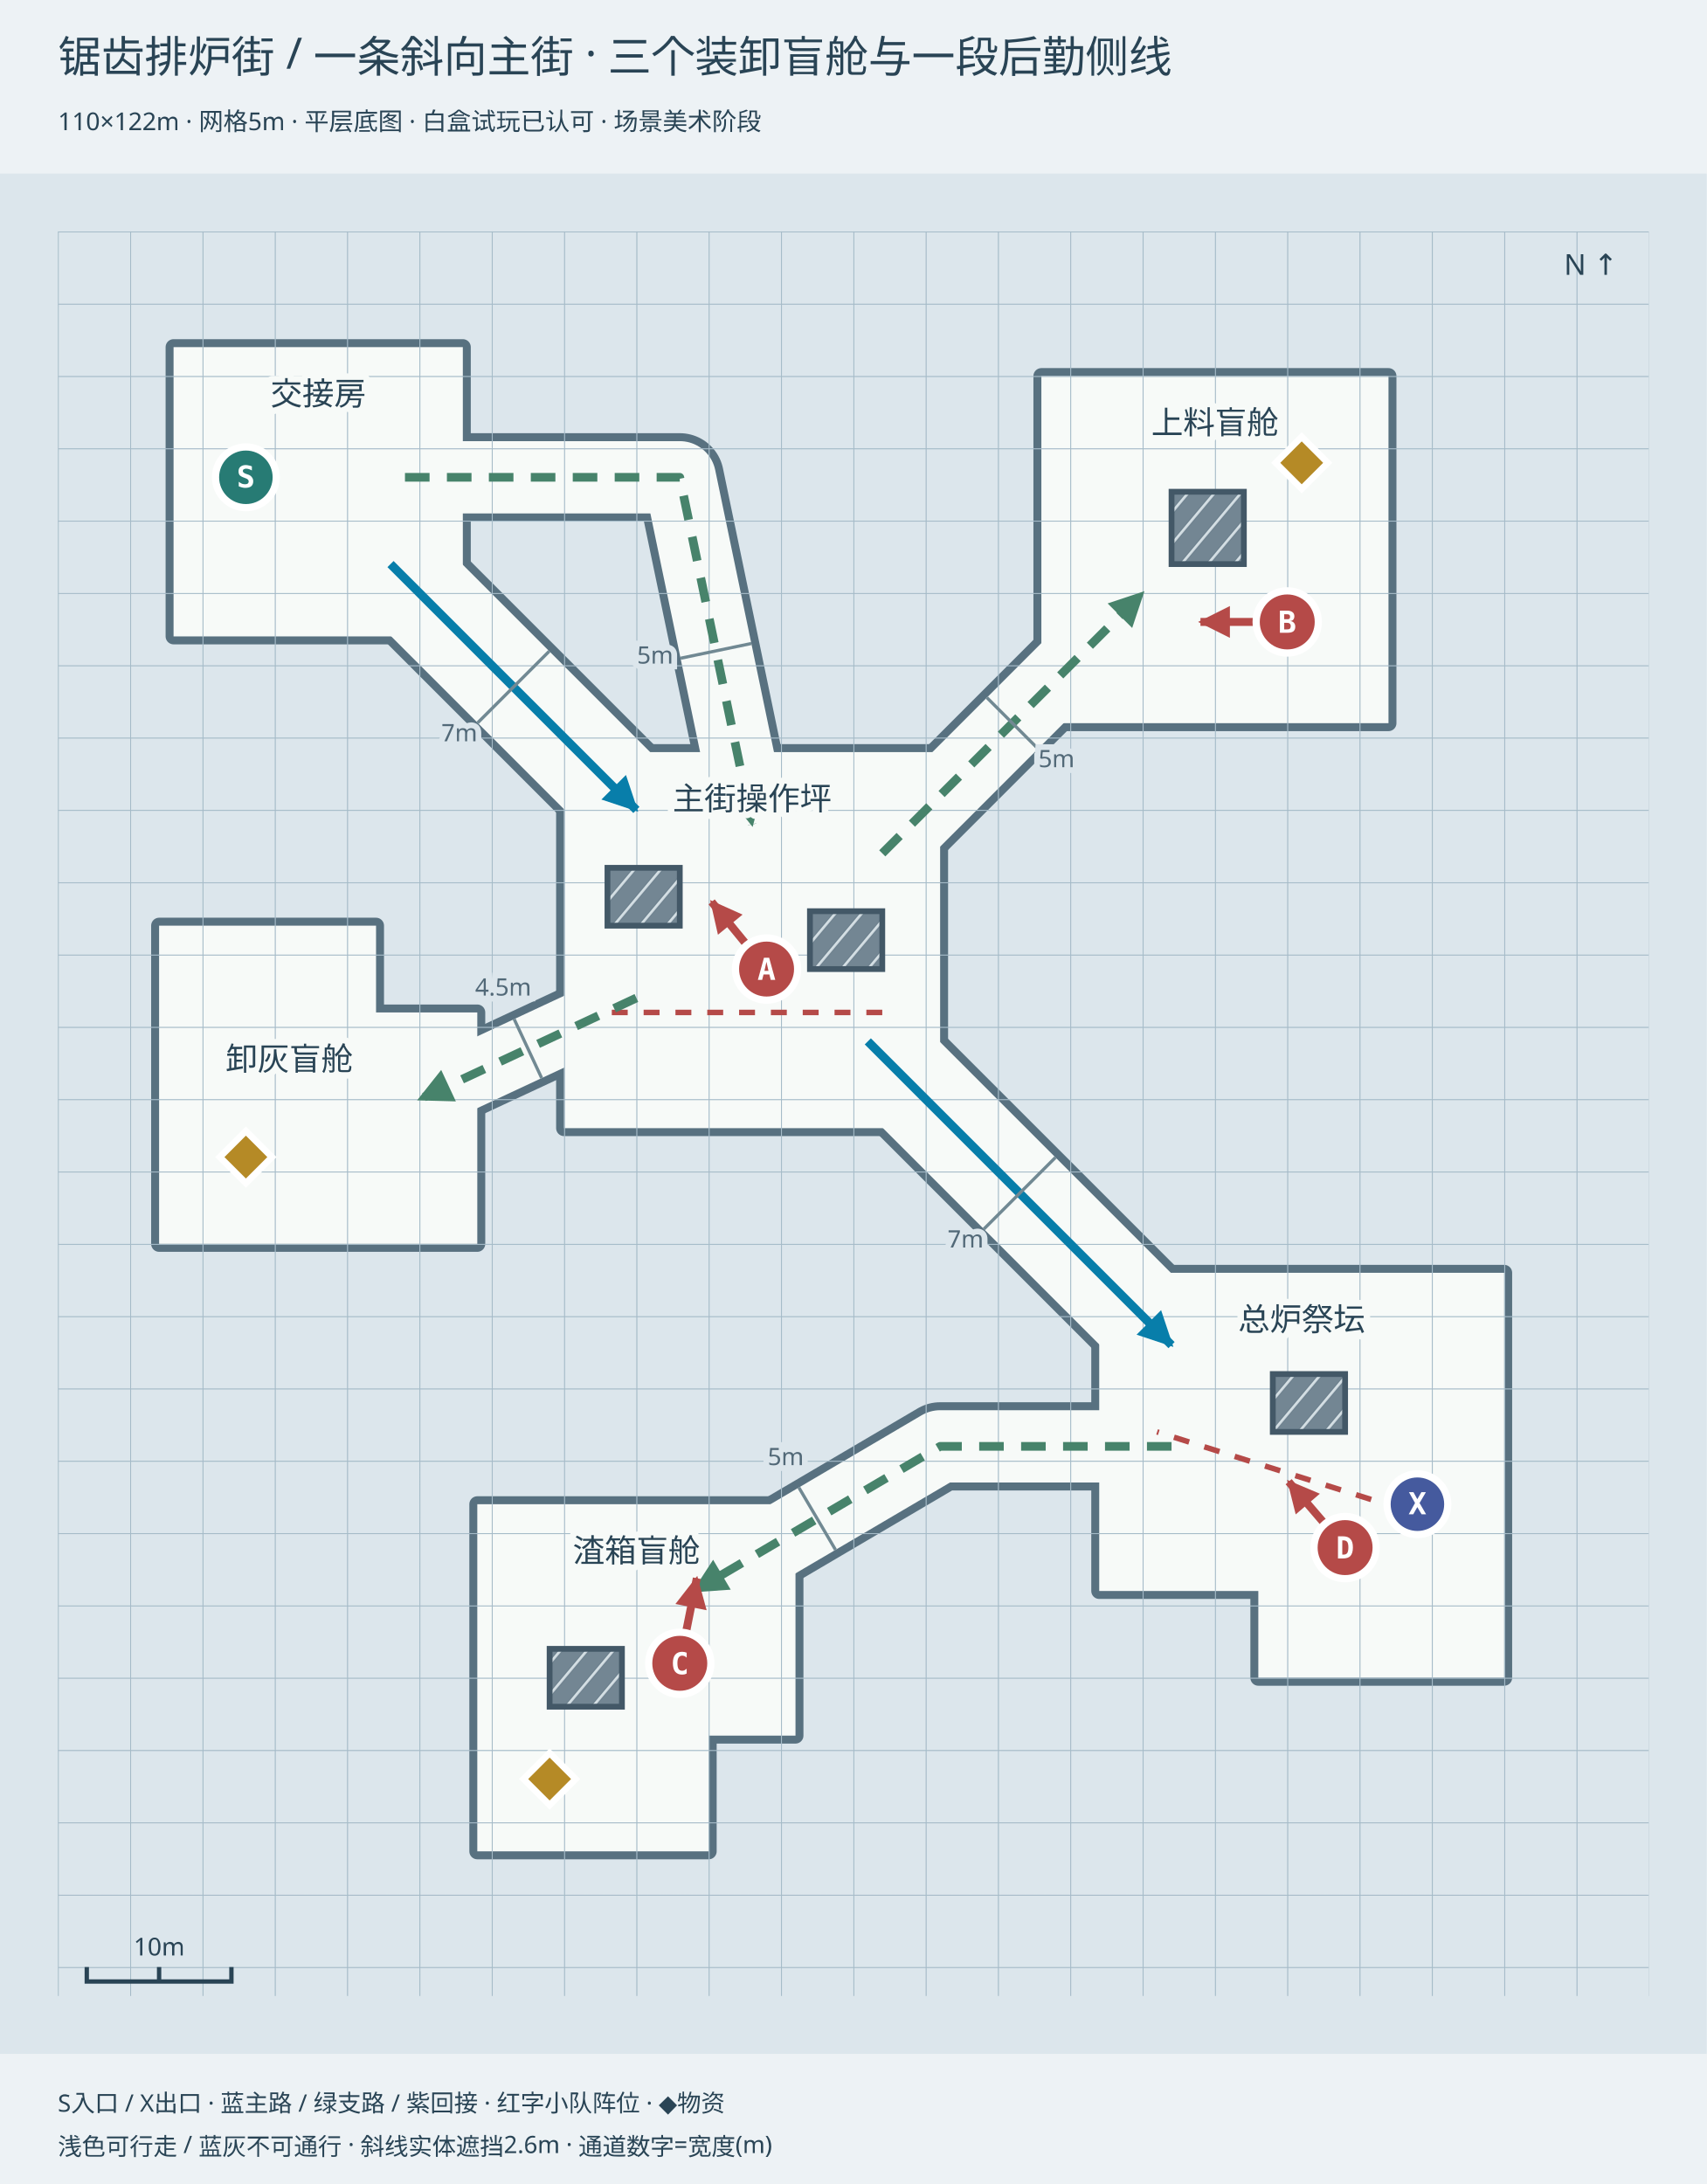
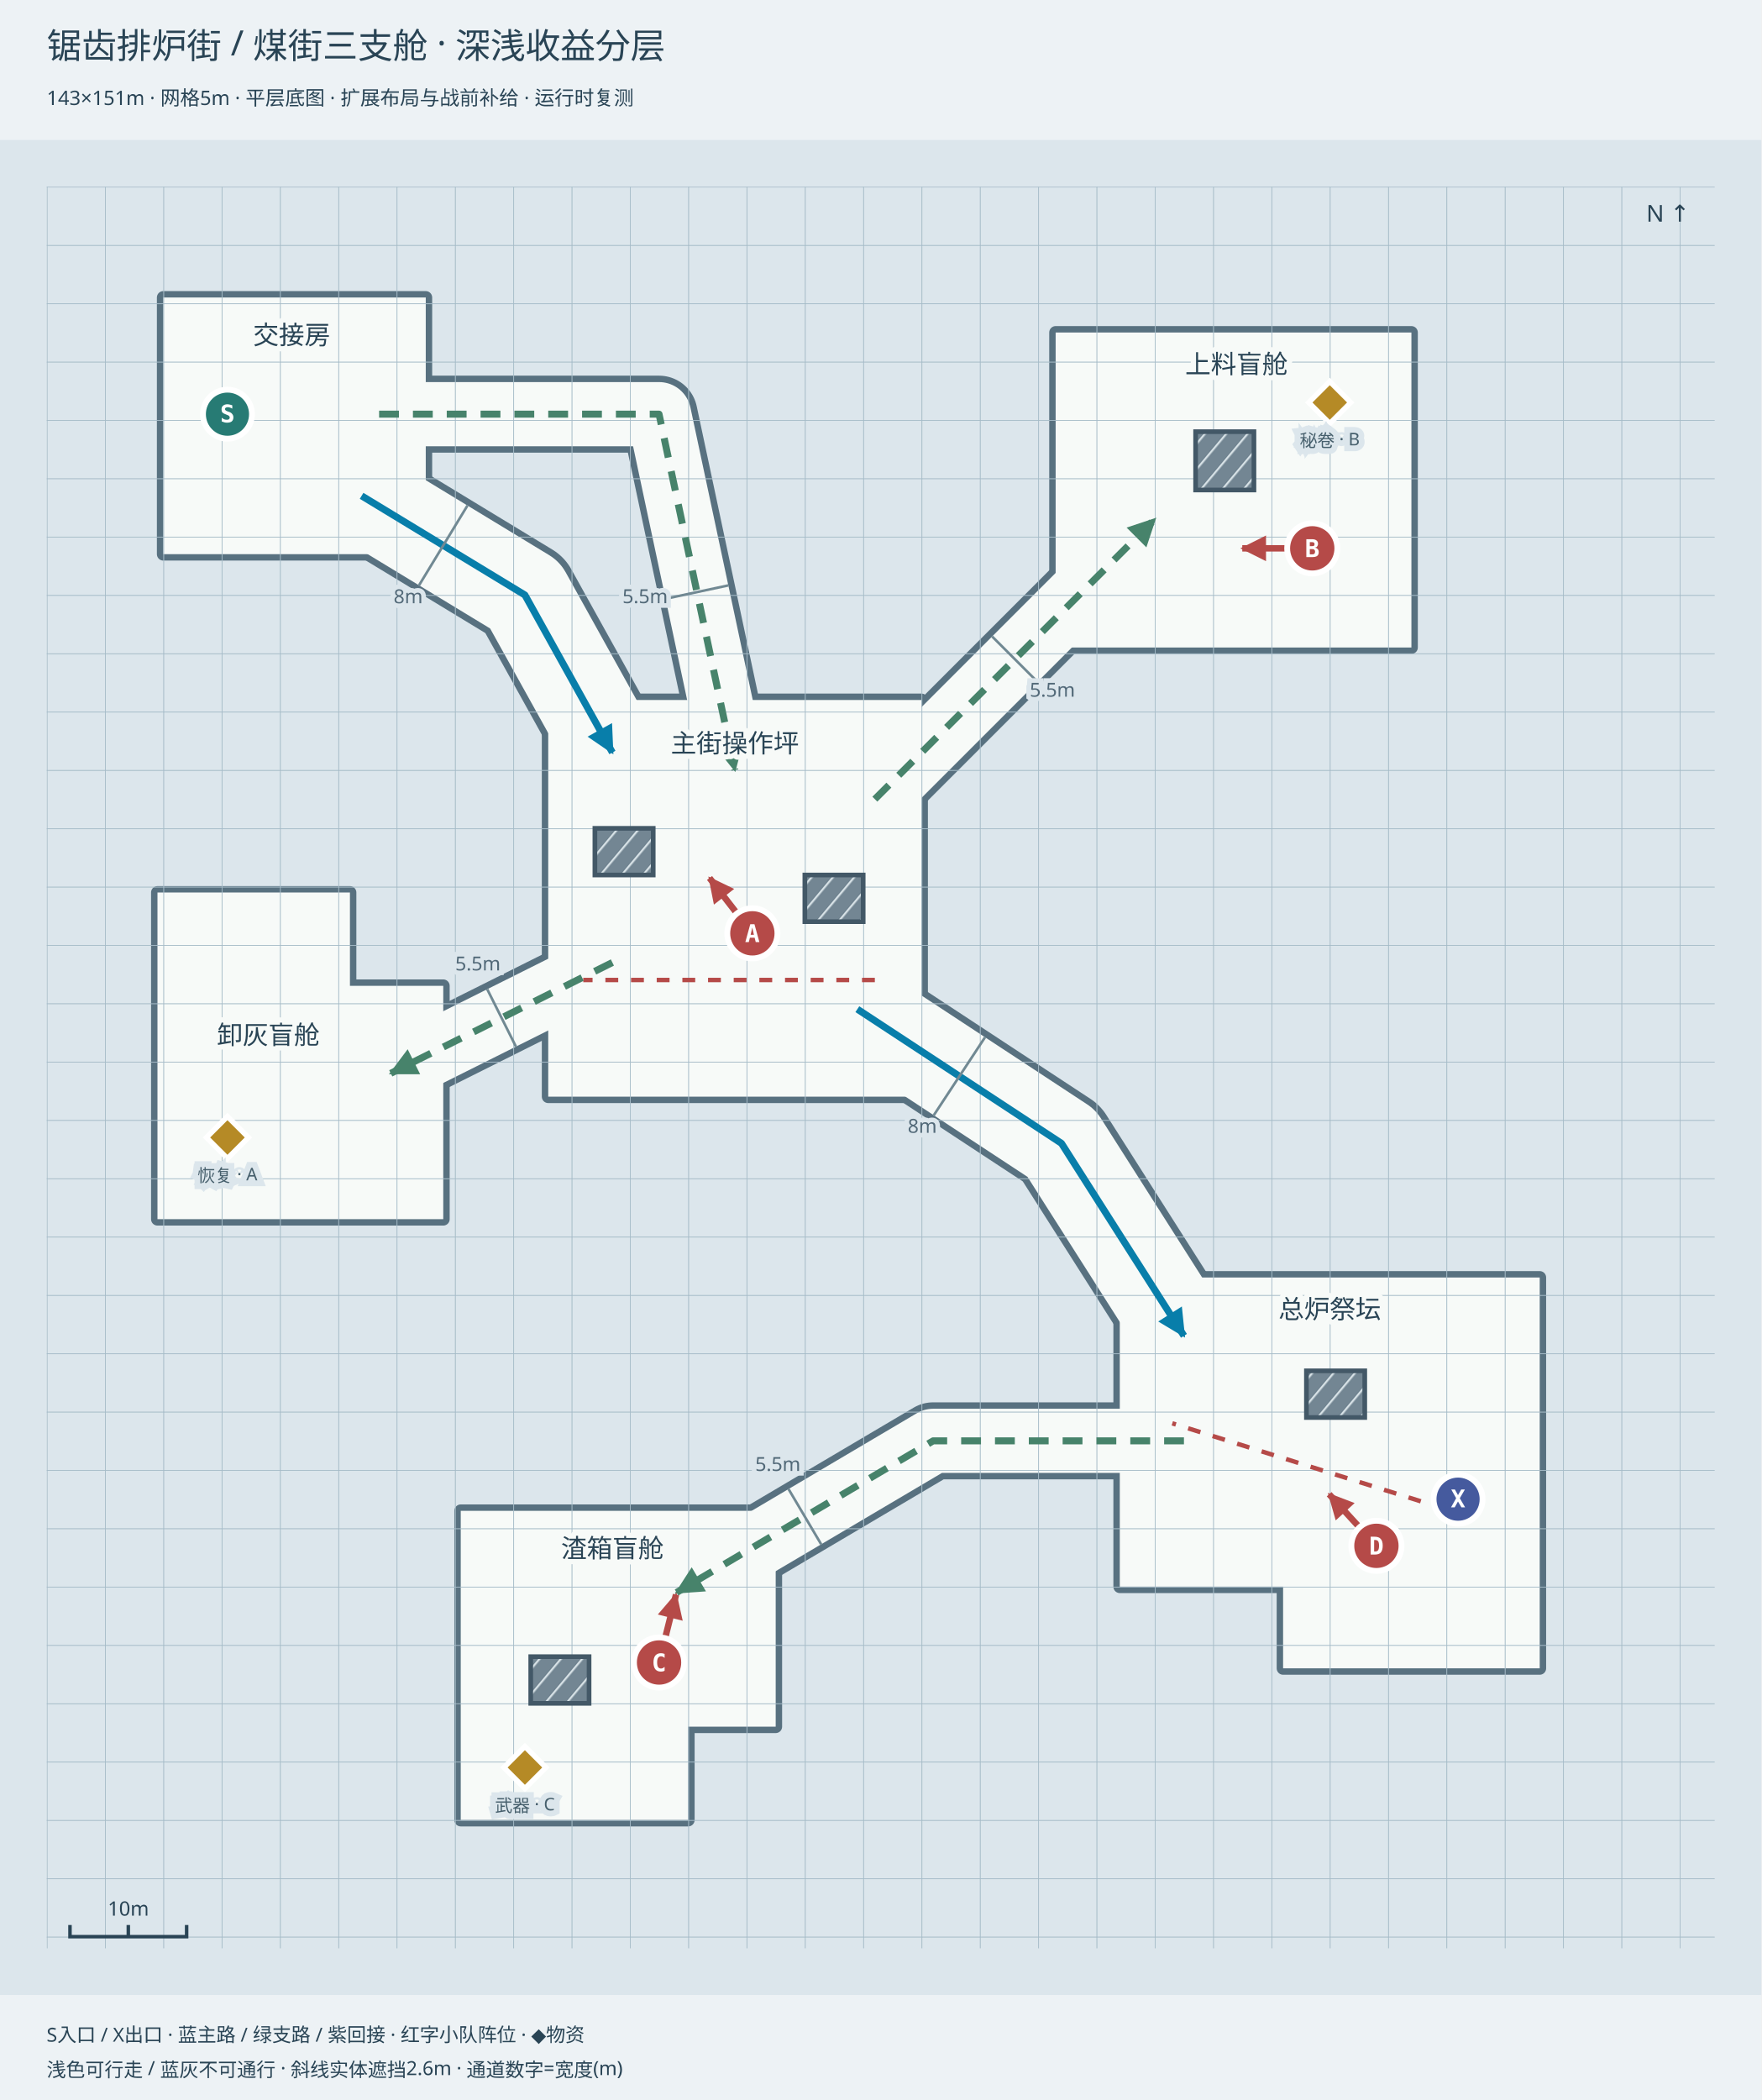
- <svg xmlns="http://www.w3.org/2000/svg" viewBox="0 0 118 151" role="img">
-   <rect width="118" height="151" fill="#edf2f5" />
-   <text style="text-anchor:start" x="4" y="5" font-family="Microsoft YaHei,sans-serif" font-size="3" fill="#294455">锯齿排炉街 / 一条斜向主街 · 三个装卸盲舱与一段后勤侧线</text>
-   <text style="text-anchor:start" x="4" y="9" font-family="Microsoft YaHei,sans-serif" font-size="1.7" fill="#526978">110×122m · 网格5m · 平层底图 · 白盒试玩已认可 · 场景美术阶段</text>
+ <svg xmlns="http://www.w3.org/2000/svg" viewBox="0 0 151 180" role="img">
+   <rect width="151" height="180" fill="#edf2f5" />
+   <text style="text-anchor:start" x="4" y="5" font-family="Microsoft YaHei,sans-serif" font-size="3" fill="#294455">锯齿排炉街 / 煤街三支舱 · 深浅收益分层</text>
+   <text style="text-anchor:start" x="4" y="9" font-family="Microsoft YaHei,sans-serif" font-size="1.7" fill="#526978">143×151m · 网格5m · 平层底图 · 扩展布局与战前补给 · 运行时复测</text>
  <g transform="translate(0 12)">
    <defs>
      <pattern id="inferno-2-grid" width="5" height="5" patternUnits="userSpaceOnUse">
        <path d="M5 0H0V5" fill="none" stroke="#a5bbc8" stroke-width=".13" />
      </pattern>
      <pattern id="inferno-2-hatch" width="1.4" height="1.4" patternUnits="userSpaceOnUse" patternTransform="rotate(40)">
        <rect width="1.4" height="1.4" fill="#738693" />
        <path d="M0 0V1.4" stroke="#d1dce1" stroke-width=".35" />
      </pattern>
      <marker id="inferno-2-main" markerWidth="4" markerHeight="4" refX="3.7" refY="2" orient="auto" markerUnits="strokeWidth">
        <path d="M0 0L4 2 0 4" fill="#087eaa" />
      </marker>
      <marker id="inferno-2-optional" markerWidth="4" markerHeight="4" refX="3.7" refY="2" orient="auto" markerUnits="strokeWidth">
        <path d="M0 0L4 2 0 4" fill="#47836b" />
      </marker>
      <marker id="inferno-2-return" markerWidth="4" markerHeight="4" refX="3.7" refY="2" orient="auto" markerUnits="strokeWidth">
        <path d="M0 0L4 2 0 4" fill="#825d98" />
      </marker>
      <marker id="inferno-2-threat" markerWidth="4" markerHeight="4" refX="3.7" refY="2" orient="auto" markerUnits="strokeWidth">
        <path d="M0 0L4 2 0 4" fill="#b54a48" />
      </marker>
    </defs>
    <style>text{font-family:'Microsoft YaHei','PingFang SC',sans-serif;fill:#294455;text-anchor:middle;pointer-events:none}.room-label{paint-order:stroke;stroke:#f7faf8;stroke-width:.9;stroke-linejoin:round}.dim{fill:#526978;paint-order:stroke;stroke:#dce6ec;stroke-width:.8}.portal{fill:white;font-family:Consolas,monospace;font-weight:bold}.note{fill:#465f6c;paint-order:stroke;stroke:#dce6ec;stroke-width:1}</style>
-     <rect width="118" height="130" fill="#dce6ec" />
+     <rect width="151" height="159" fill="#dce6ec" />
    <g transform="translate(4 4)">
-       <polyline points="23,23 40,40" fill="none" stroke="#587180" stroke-width="8.1" stroke-linecap="round" stroke-linejoin="round" />
-       <polyline points="56,56 77,77" fill="none" stroke="#587180" stroke-width="8.1" stroke-linecap="round" stroke-linejoin="round" />
-       <polyline points="24,17 43,17 48,41" fill="none" stroke="#587180" stroke-width="6.1" stroke-linecap="round" stroke-linejoin="round" />
-       <polyline points="40,53 25,60" fill="none" stroke="#587180" stroke-width="5.6" stroke-linecap="round" stroke-linejoin="round" />
-       <polyline points="57,43 75,25" fill="none" stroke="#587180" stroke-width="6.1" stroke-linecap="round" stroke-linejoin="round" />
-       <polyline points="77,84 61,84 44,94" fill="none" stroke="#587180" stroke-width="6.1" stroke-linecap="round" stroke-linejoin="round" />
-       <polygon points="8,8 28,8 28,28 8,28" fill="#587180" stroke="#587180" stroke-width="1.1" stroke-linejoin="round" />
-       <polygon points="35,36 61,36 61,62 35,62" fill="#587180" stroke="#587180" stroke-width="1.1" stroke-linejoin="round" />
-       <polygon points="7,48 22,48 22,54 29,54 29,70 7,70" fill="#587180" stroke="#587180" stroke-width="1.1" stroke-linejoin="round" />
-       <polygon points="68,10 92,10 92,34 68,34" fill="#587180" stroke="#587180" stroke-width="1.1" stroke-linejoin="round" />
-       <polygon points="29,88 51,88 51,104 45,104 45,112 29,112" fill="#587180" stroke="#587180" stroke-width="1.1" stroke-linejoin="round" />
-       <polygon points="72,72 100,72 100,100 83,100 83,94 72,94" fill="#587180" stroke="#587180" stroke-width="1.1" stroke-linejoin="round" />
-       <polyline points="23,23 40,40" fill="none" stroke="#f7faf8" stroke-width="7" stroke-linecap="round" stroke-linejoin="round" />
-       <polyline points="56,56 77,77" fill="none" stroke="#f7faf8" stroke-width="7" stroke-linecap="round" stroke-linejoin="round" />
-       <polyline points="24,17 43,17 48,41" fill="none" stroke="#f7faf8" stroke-width="5" stroke-linecap="round" stroke-linejoin="round" />
-       <polyline points="40,53 25,60" fill="none" stroke="#f7faf8" stroke-width="4.5" stroke-linecap="round" stroke-linejoin="round" />
-       <polyline points="57,43 75,25" fill="none" stroke="#f7faf8" stroke-width="5" stroke-linecap="round" stroke-linejoin="round" />
-       <polyline points="77,84 61,84 44,94" fill="none" stroke="#f7faf8" stroke-width="5" stroke-linecap="round" stroke-linejoin="round" />
-       <polygon points="8,8 28,8 28,28 8,28" fill="#f7faf8" stroke="none" stroke-width="0" stroke-linejoin="round" />
-       <polygon points="35,36 61,36 61,62 35,62" fill="#f7faf8" stroke="none" stroke-width="0" stroke-linejoin="round" />
-       <polygon points="7,48 22,48 22,54 29,54 29,70 7,70" fill="#f7faf8" stroke="none" stroke-width="0" stroke-linejoin="round" />
-       <polygon points="68,10 92,10 92,34 68,34" fill="#f7faf8" stroke="none" stroke-width="0" stroke-linejoin="round" />
-       <polygon points="29,88 51,88 51,104 45,104 45,112 29,112" fill="#f7faf8" stroke="none" stroke-width="0" stroke-linejoin="round" />
-       <polygon points="72,72 100,72 100,100 83,100 83,94 72,94" fill="#f7faf8" stroke="none" stroke-width="0" stroke-linejoin="round" />
-       <rect width="110" height="122" fill="url(#inferno-2-grid)" />
-       <polygon points="38,44 43,44 43,48 38,48" fill="url(#inferno-2-hatch)" stroke="#435867" stroke-width=".4" />
-       <polygon points="52,47 57,47 57,51 52,51" fill="url(#inferno-2-hatch)" stroke="#435867" stroke-width=".4" />
-       <polygon points="77,18 82,18 82,23 77,23" fill="url(#inferno-2-hatch)" stroke="#435867" stroke-width=".4" />
-       <polygon points="34,98 39,98 39,102 34,102" fill="url(#inferno-2-hatch)" stroke="#435867" stroke-width=".4" />
-       <polygon points="84,79 89,79 89,83 84,83" fill="url(#inferno-2-hatch)" stroke="#435867" stroke-width=".4" />
+       <polyline points="27,26.5 41,35 48.5,48.5" fill="none" stroke="#587180" stroke-width="9.1" stroke-linecap="round" stroke-linejoin="round" />
+       <polyline points="69.5,70.5 87,82 97.5,98.5" fill="none" stroke="#587180" stroke-width="9.1" stroke-linecap="round" stroke-linejoin="round" />
+       <polyline points="28.5,19.5 52.5,19.5 59,50" fill="none" stroke="#587180" stroke-width="6.6" stroke-linecap="round" stroke-linejoin="round" />
+       <polyline points="48.5,66.5 29.5,76" fill="none" stroke="#587180" stroke-width="6.6" stroke-linecap="round" stroke-linejoin="round" />
+       <polyline points="71,52.5 95,28.5" fill="none" stroke="#587180" stroke-width="6.6" stroke-linecap="round" stroke-linejoin="round" />
+       <polyline points="97.5,107.5 76,107.5 54,120.5" fill="none" stroke="#587180" stroke-width="6.6" stroke-linecap="round" stroke-linejoin="round" />
+       <polygon points="10,9.5 32.5,9.5 32.5,31.5 10,31.5" fill="#587180" stroke="#587180" stroke-width="1.1" stroke-linejoin="round" />
+       <polygon points="43,44 75,44 75,78 43,78" fill="#587180" stroke="#587180" stroke-width="1.1" stroke-linejoin="round" />
+       <polygon points="9.5,60.5 26,60.5 26,68.5 34,68.5 34,88.5 9.5,88.5" fill="#587180" stroke="#587180" stroke-width="1.1" stroke-linejoin="round" />
+       <polygon points="86.5,12.5 117,12.5 117,39.5 86.5,39.5" fill="#587180" stroke="#587180" stroke-width="1.1" stroke-linejoin="round" />
+       <polygon points="35.5,113.5 62.5,113.5 62.5,132 55,132 55,140 35.5,140" fill="#587180" stroke="#587180" stroke-width="1.1" stroke-linejoin="round" />
+       <polygon points="92,93.5 128,93.5 128,127 106,127 106,120 92,120" fill="#587180" stroke="#587180" stroke-width="1.1" stroke-linejoin="round" />
+       <polyline points="27,26.5 41,35 48.5,48.5" fill="none" stroke="#f7faf8" stroke-width="8" stroke-linecap="round" stroke-linejoin="round" />
+       <polyline points="69.5,70.5 87,82 97.5,98.5" fill="none" stroke="#f7faf8" stroke-width="8" stroke-linecap="round" stroke-linejoin="round" />
+       <polyline points="28.5,19.5 52.5,19.5 59,50" fill="none" stroke="#f7faf8" stroke-width="5.5" stroke-linecap="round" stroke-linejoin="round" />
+       <polyline points="48.5,66.5 29.5,76" fill="none" stroke="#f7faf8" stroke-width="5.5" stroke-linecap="round" stroke-linejoin="round" />
+       <polyline points="71,52.5 95,28.5" fill="none" stroke="#f7faf8" stroke-width="5.5" stroke-linecap="round" stroke-linejoin="round" />
+       <polyline points="97.5,107.5 76,107.5 54,120.5" fill="none" stroke="#f7faf8" stroke-width="5.5" stroke-linecap="round" stroke-linejoin="round" />
+       <polygon points="10,9.5 32.5,9.5 32.5,31.5 10,31.5" fill="#f7faf8" stroke="none" stroke-width="0" stroke-linejoin="round" />
+       <polygon points="43,44 75,44 75,78 43,78" fill="#f7faf8" stroke="none" stroke-width="0" stroke-linejoin="round" />
+       <polygon points="9.5,60.5 26,60.5 26,68.5 34,68.5 34,88.5 9.5,88.5" fill="#f7faf8" stroke="none" stroke-width="0" stroke-linejoin="round" />
+       <polygon points="86.5,12.5 117,12.5 117,39.5 86.5,39.5" fill="#f7faf8" stroke="none" stroke-width="0" stroke-linejoin="round" />
+       <polygon points="35.5,113.5 62.5,113.5 62.5,132 55,132 55,140 35.5,140" fill="#f7faf8" stroke="none" stroke-width="0" stroke-linejoin="round" />
+       <polygon points="92,93.5 128,93.5 128,127 106,127 106,120 92,120" fill="#f7faf8" stroke="none" stroke-width="0" stroke-linejoin="round" />
+       <rect width="143" height="151" fill="url(#inferno-2-grid)" />
+       <polygon points="47,55 52,55 52,59 47,59" fill="url(#inferno-2-hatch)" stroke="#435867" stroke-width=".4" />
+       <polygon points="65,59 70,59 70,63 65,63" fill="url(#inferno-2-hatch)" stroke="#435867" stroke-width=".4" />
+       <polygon points="98.5,21 103.5,21 103.5,26 98.5,26" fill="url(#inferno-2-hatch)" stroke="#435867" stroke-width=".4" />
+       <polygon points="41.5,126 46.5,126 46.5,130 41.5,130" fill="url(#inferno-2-hatch)" stroke="#435867" stroke-width=".4" />
+       <polygon points="108,101.5 113,101.5 113,105.5 108,105.5" fill="url(#inferno-2-hatch)" stroke="#435867" stroke-width=".4" />
      <g data-layer="sightlines">
        <g>
-           <line x1="57" y1="54" x2="38" y2="54" stroke="#b54a48" stroke-width=".38" stroke-dasharray="1.1 1.1" />
+           <line x1="71" y1="68" x2="46" y2="68" stroke="#b54a48" stroke-width=".38" stroke-dasharray="1.1 1.1" />
        </g>
        <g>
-           <line x1="95" y1="89" x2="76" y2="83" stroke="#b54a48" stroke-width=".38" stroke-dasharray="1.1 1.1" />
+           <line x1="122" y1="114" x2="96.5" y2="106" stroke="#b54a48" stroke-width=".38" stroke-dasharray="1.1 1.1" />
        </g>
      </g>
      <g data-layer="routes">
-         <polyline points="23,23 40,40" fill="none" stroke="#087eaa" stroke-width="0.6" stroke-dasharray="none" stroke-linejoin="round" marker-end="url(#inferno-2-main)" />
-         <polyline points="56,56 77,77" fill="none" stroke="#087eaa" stroke-width="0.6" stroke-dasharray="none" stroke-linejoin="round" marker-end="url(#inferno-2-main)" />
-         <polyline points="24,17 43,17 48,41" fill="none" stroke="#47836b" stroke-width="0.6" stroke-dasharray="1.7 1.2" stroke-linejoin="round" marker-end="url(#inferno-2-optional)" />
-         <polyline points="40,53 25,60" fill="none" stroke="#47836b" stroke-width="0.6" stroke-dasharray="1.7 1.2" stroke-linejoin="round" marker-end="url(#inferno-2-optional)" />
-         <polyline points="57,43 75,25" fill="none" stroke="#47836b" stroke-width="0.6" stroke-dasharray="1.7 1.2" stroke-linejoin="round" marker-end="url(#inferno-2-optional)" />
-         <polyline points="77,84 61,84 44,94" fill="none" stroke="#47836b" stroke-width="0.6" stroke-dasharray="1.7 1.2" stroke-linejoin="round" marker-end="url(#inferno-2-optional)" />
+         <polyline points="27,26.5 41,35 48.5,48.5" fill="none" stroke="#087eaa" stroke-width="0.6" stroke-dasharray="none" stroke-linejoin="round" marker-end="url(#inferno-2-main)" />
+         <polyline points="69.5,70.5 87,82 97.5,98.5" fill="none" stroke="#087eaa" stroke-width="0.6" stroke-dasharray="none" stroke-linejoin="round" marker-end="url(#inferno-2-main)" />
+         <polyline points="28.5,19.5 52.5,19.5 59,50" fill="none" stroke="#47836b" stroke-width="0.6" stroke-dasharray="1.7 1.2" stroke-linejoin="round" marker-end="url(#inferno-2-optional)" />
+         <polyline points="48.5,66.5 29.5,76" fill="none" stroke="#47836b" stroke-width="0.6" stroke-dasharray="1.7 1.2" stroke-linejoin="round" marker-end="url(#inferno-2-optional)" />
+         <polyline points="71,52.5 95,28.5" fill="none" stroke="#47836b" stroke-width="0.6" stroke-dasharray="1.7 1.2" stroke-linejoin="round" marker-end="url(#inferno-2-optional)" />
+         <polyline points="97.5,107.5 76,107.5 54,120.5" fill="none" stroke="#47836b" stroke-width="0.6" stroke-dasharray="1.7 1.2" stroke-linejoin="round" marker-end="url(#inferno-2-optional)" />
      </g>
      <g data-layer="dimensions">
        <g>
-           <line x1="33.975" y1="29.025" x2="29.025" y2="33.975" stroke="#718993" stroke-width=".22" />
-           <text x="27.752" y="35.248" class="dim" font-size="1.65">7m</text>
+           <line x1="36.076" y1="27.331" x2="31.924" y2="34.169" stroke="#718993" stroke-width=".22" />
+           <text x="30.99" y="35.708" class="dim" font-size="1.65">8m</text>
        </g>
        <g>
-           <line x1="68.975" y1="64.025" x2="64.025" y2="68.975" stroke="#718993" stroke-width=".22" />
-           <text x="62.752" y="70.248" class="dim" font-size="1.65">7m</text>
+           <line x1="80.447" y1="72.907" x2="76.053" y2="79.593" stroke="#718993" stroke-width=".22" />
+           <text x="75.065" y="81.097" class="dim" font-size="1.65">8m</text>
        </g>
        <g>
-           <line x1="47.947" y1="28.49" x2="43.053" y2="29.51" stroke="#718993" stroke-width=".22" />
-           <text x="41.29" y="29.877" class="dim" font-size="1.65">5m</text>
+           <line x1="58.44" y1="34.177" x2="53.06" y2="35.323" stroke="#718993" stroke-width=".22" />
+           <text x="51.3" y="35.698" class="dim" font-size="1.65">5.5m</text>
        </g>
        <g>
-           <line x1="33.451" y1="58.539" x2="31.549" y2="54.461" stroke="#718993" stroke-width=".22" />
-           <text x="30.787" y="52.83" class="dim" font-size="1.65">4.5m</text>
+           <line x1="40.23" y1="73.71" x2="37.77" y2="68.79" stroke="#718993" stroke-width=".22" />
+           <text x="36.965" y="67.18" class="dim" font-size="1.65">5.5m</text>
        </g>
        <g>
-           <line x1="64.232" y1="32.232" x2="67.768" y2="35.768" stroke="#718993" stroke-width=".22" />
-           <text x="69.041" y="37.041" class="dim" font-size="1.65">5m</text>
+           <line x1="81.055" y1="38.555" x2="84.945" y2="42.445" stroke="#718993" stroke-width=".22" />
+           <text x="86.217" y="43.717" class="dim" font-size="1.65">5.5m</text>
        </g>
        <g>
-           <line x1="53.768" y1="91.155" x2="51.232" y2="86.845" stroke="#718993" stroke-width=".22" />
-           <text x="50.32" y="85.294" class="dim" font-size="1.65">5m</text>
+           <line x1="66.399" y1="116.368" x2="63.601" y2="111.632" stroke="#718993" stroke-width=".22" />
+           <text x="62.685" y="110.083" class="dim" font-size="1.65">5.5m</text>
        </g>
      </g>
      <g data-layer="labels">
-         <text x="18" y="12" class="room-label" font-size="2.2">交接房</text>
-         <text x="48" y="40" class="room-label" font-size="2.2">主街操作坪</text>
-         <text x="16" y="58" class="room-label" font-size="2.2">卸灰盲舱</text>
-         <text x="80" y="14" class="room-label" font-size="2.2">上料盲舱</text>
-         <text x="40" y="92" class="room-label" font-size="2.2">渣箱盲舱</text>
-         <text x="86" y="76" class="room-label" font-size="2.2">总炉祭坛</text>
+         <text x="21" y="13.5" class="room-label" font-size="2.2">交接房</text>
+         <text x="59" y="48.5" class="room-label" font-size="2.2">主街操作坪</text>
+         <text x="19" y="73.5" class="room-label" font-size="2.2">卸灰盲舱</text>
+         <text x="102" y="16" class="room-label" font-size="2.2">上料盲舱</text>
+         <text x="48.5" y="117.5" class="room-label" font-size="2.2">渣箱盲舱</text>
+         <text x="110" y="97" class="room-label" font-size="2.2">总炉祭坛</text>
      </g>
      <g data-layer="encounters">
        <g>
-           <line x1="49" y1="51" x2="45.201" y2="46.356" stroke="#b54a48" stroke-width=".55" marker-end="url(#inferno-2-threat)" />
-           <circle cx="49" cy="51" r="2.15" fill="#b54a48" stroke="#fff" stroke-width=".5" />
-           <text x="49" y="51.75" class="portal" font-size="2.1">A</text>
+           <line x1="60.5" y1="64" x2="56.827" y2="59.256" stroke="#b54a48" stroke-width=".55" marker-end="url(#inferno-2-threat)" />
+           <circle cx="60.5" cy="64" r="2.15" fill="#b54a48" stroke="#fff" stroke-width=".5" />
+           <text x="60.5" y="64.75" class="portal" font-size="2.1">A</text>
        </g>
        <g>
-           <line x1="85" y1="27" x2="79" y2="27" stroke="#b54a48" stroke-width=".55" marker-end="url(#inferno-2-threat)" />
-           <circle cx="85" cy="27" r="2.15" fill="#b54a48" stroke="#fff" stroke-width=".5" />
-           <text x="85" y="27.75" class="portal" font-size="2.1">B</text>
+           <line x1="108.5" y1="31" x2="102.5" y2="31" stroke="#b54a48" stroke-width=".55" marker-end="url(#inferno-2-threat)" />
+           <circle cx="108.5" cy="31" r="2.15" fill="#b54a48" stroke="#fff" stroke-width=".5" />
+           <text x="108.5" y="31.75" class="portal" font-size="2.1">B</text>
        </g>
        <g>
-           <line x1="43" y1="99" x2="44.177" y2="93.117" stroke="#b54a48" stroke-width=".55" marker-end="url(#inferno-2-threat)" />
-           <circle cx="43" cy="99" r="2.15" fill="#b54a48" stroke="#fff" stroke-width=".5" />
-           <text x="43" y="99.75" class="portal" font-size="2.1">C</text>
+           <line x1="52.5" y1="126.5" x2="53.955" y2="120.679" stroke="#b54a48" stroke-width=".55" marker-end="url(#inferno-2-threat)" />
+           <circle cx="52.5" cy="126.5" r="2.15" fill="#b54a48" stroke="#fff" stroke-width=".5" />
+           <text x="52.5" y="127.25" class="portal" font-size="2.1">C</text>
        </g>
        <g>
-           <line x1="89" y1="91" x2="85.095" y2="86.444" stroke="#b54a48" stroke-width=".55" marker-end="url(#inferno-2-threat)" />
-           <circle cx="89" cy="91" r="2.15" fill="#b54a48" stroke="#fff" stroke-width=".5" />
-           <text x="89" y="91.75" class="portal" font-size="2.1">D</text>
+           <line x1="114" y1="116.5" x2="109.946" y2="112.077" stroke="#b54a48" stroke-width=".55" marker-end="url(#inferno-2-threat)" />
+           <circle cx="114" cy="116.5" r="2.15" fill="#b54a48" stroke="#fff" stroke-width=".5" />
+           <text x="114" y="117.25" class="portal" font-size="2.1">D</text>
        </g>
        <g>
-           <path d="M13 62.2l1.8 1.8-1.8 1.8-1.8-1.8z" fill="#b58a26" stroke="#fff" stroke-width=".45" />
+           <path d="M15.5 79.7l1.8 1.8-1.8 1.8-1.8-1.8z" fill="#b58a26" stroke="#fff" stroke-width=".45" />
+           <text x="15.5" y="85.3" class="note" font-size="1.5">恢复 · A</text>
        </g>
        <g>
-           <path d="M86 14.2l1.8 1.8-1.8 1.8-1.8-1.8z" fill="#b58a26" stroke="#fff" stroke-width=".45" />
+           <path d="M110 16.7l1.8 1.8-1.8 1.8-1.8-1.8z" fill="#b58a26" stroke="#fff" stroke-width=".45" />
+           <text x="110" y="22.3" class="note" font-size="1.5">秘卷 · B</text>
        </g>
        <g>
-           <path d="M34 105.2l1.8 1.8-1.8 1.8-1.8-1.8z" fill="#b58a26" stroke="#fff" stroke-width=".45" />
+           <path d="M41 133.7l1.8 1.8-1.8 1.8-1.8-1.8z" fill="#b58a26" stroke="#fff" stroke-width=".45" />
+           <text x="41" y="139.3" class="note" font-size="1.5">武器 · C</text>
        </g>
      </g>
      <g>
-         <circle cx="13" cy="17" r="2.1" fill="#277b74" stroke="#fff" stroke-width=".5" />
-         <text x="13" y="17.7" class="portal" font-size="2.1">S</text>
+         <circle cx="15.5" cy="19.5" r="2.1" fill="#277b74" stroke="#fff" stroke-width=".5" />
+         <text x="15.5" y="20.2" class="portal" font-size="2.1">S</text>
      </g>
      <g>
-         <circle cx="94" cy="88" r="2.1" fill="#455a9e" stroke="#fff" stroke-width=".5" />
-         <text x="94" y="88.7" class="portal" font-size="2.1">X</text>
+         <circle cx="121" cy="112.5" r="2.1" fill="#455a9e" stroke="#fff" stroke-width=".5" />
+         <text x="121" y="113.2" class="portal" font-size="2.1">X</text>
      </g>
-       <g transform="translate(2 121)">
+       <g transform="translate(2 150)">
        <path d="M0-1V0H10V-1M5 0V-1" stroke="#294455" stroke-width=".3" fill="none" />
        <text x="5" y="-1.8" class="" font-size="1.7">10m</text>
      </g>
-       <text x="106" y="3" class="" font-size="2">N ↑</text>
+       <text x="139" y="3" class="" font-size="2">N ↑</text>
    </g>
  </g>
-   <text style="text-anchor:start" x="4" y="146" font-family="Microsoft YaHei,sans-serif" font-size="1.65" fill="#294455">S入口 / X出口 · 蓝主路 / 绿支路 / 紫回接 · 红字小队阵位 · ◆物资</text>
-   <text style="text-anchor:start" x="4" y="149" font-family="Microsoft YaHei,sans-serif" font-size="1.65" fill="#294455">浅色可行走 / 蓝灰不可通行 · 斜线实体遮挡2.6m · 通道数字=宽度(m)</text>
+   <text style="text-anchor:start" x="4" y="175" font-family="Microsoft YaHei,sans-serif" font-size="1.65" fill="#294455">S入口 / X出口 · 蓝主路 / 绿支路 / 紫回接 · 红字小队阵位 · ◆物资</text>
+   <text style="text-anchor:start" x="4" y="178" font-family="Microsoft YaHei,sans-serif" font-size="1.65" fill="#294455">浅色可行走 / 蓝灰不可通行 · 斜线实体遮挡2.6m · 通道数字=宽度(m)</text>
</svg>
